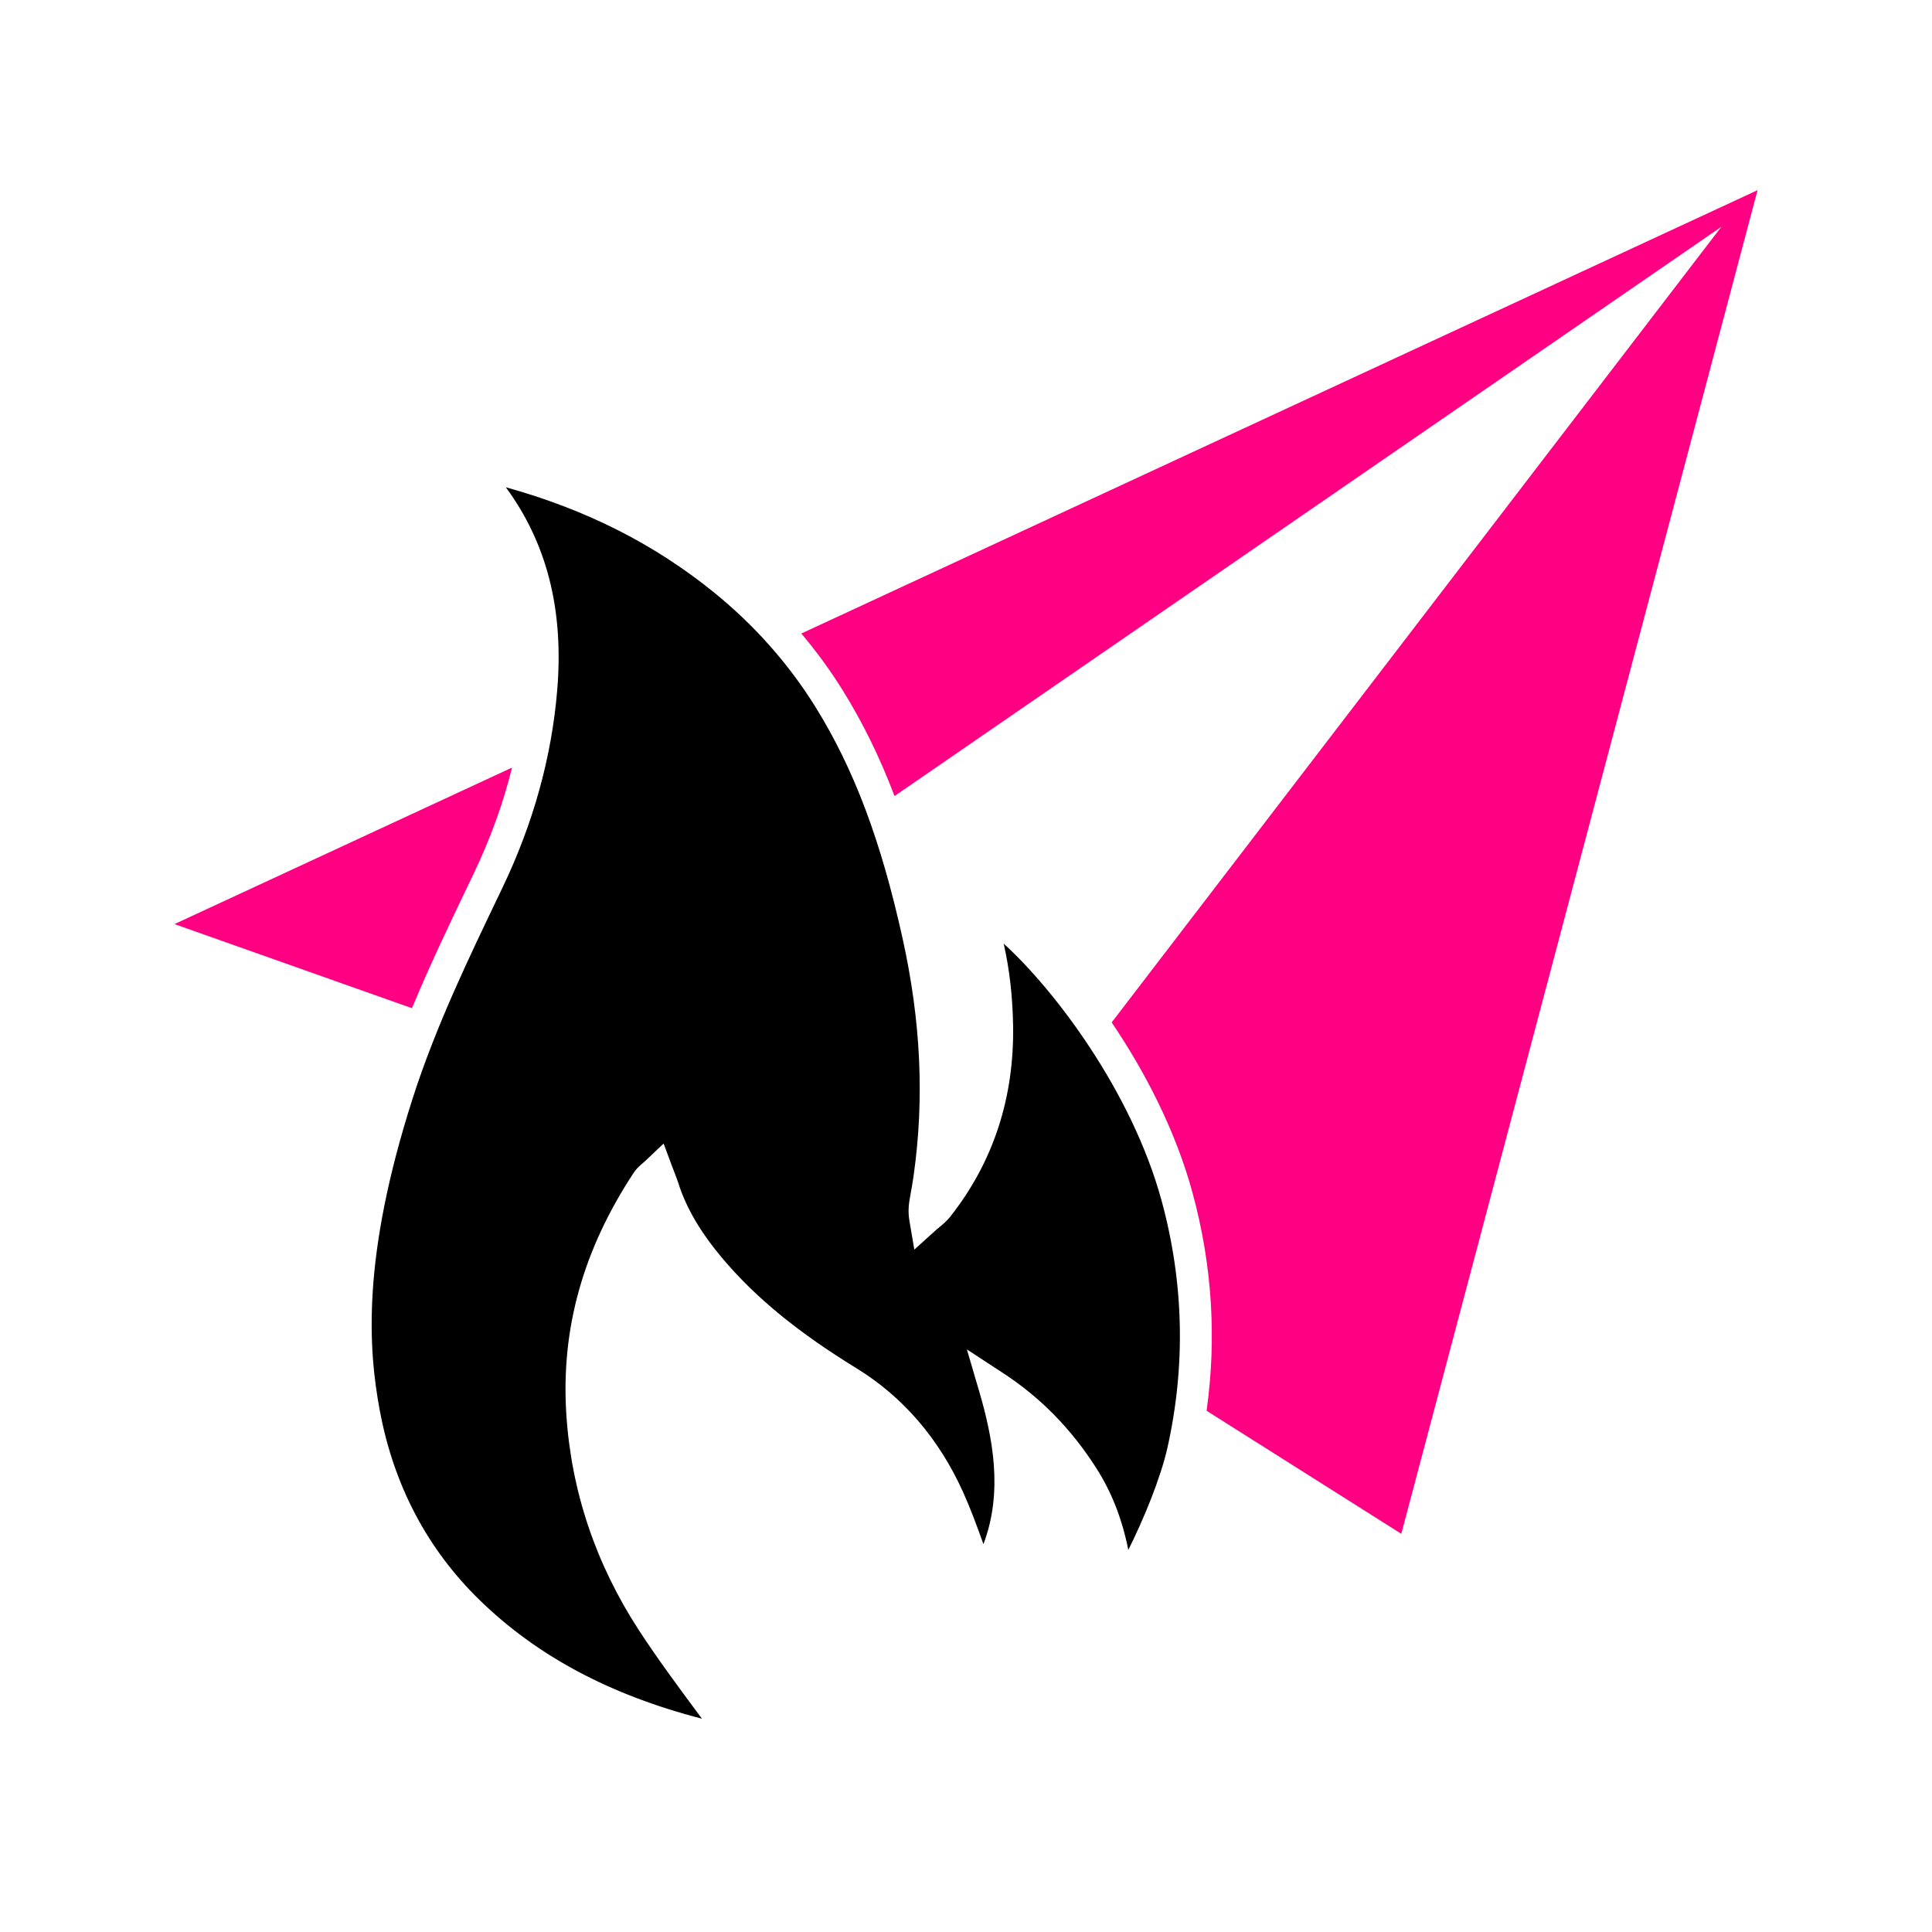
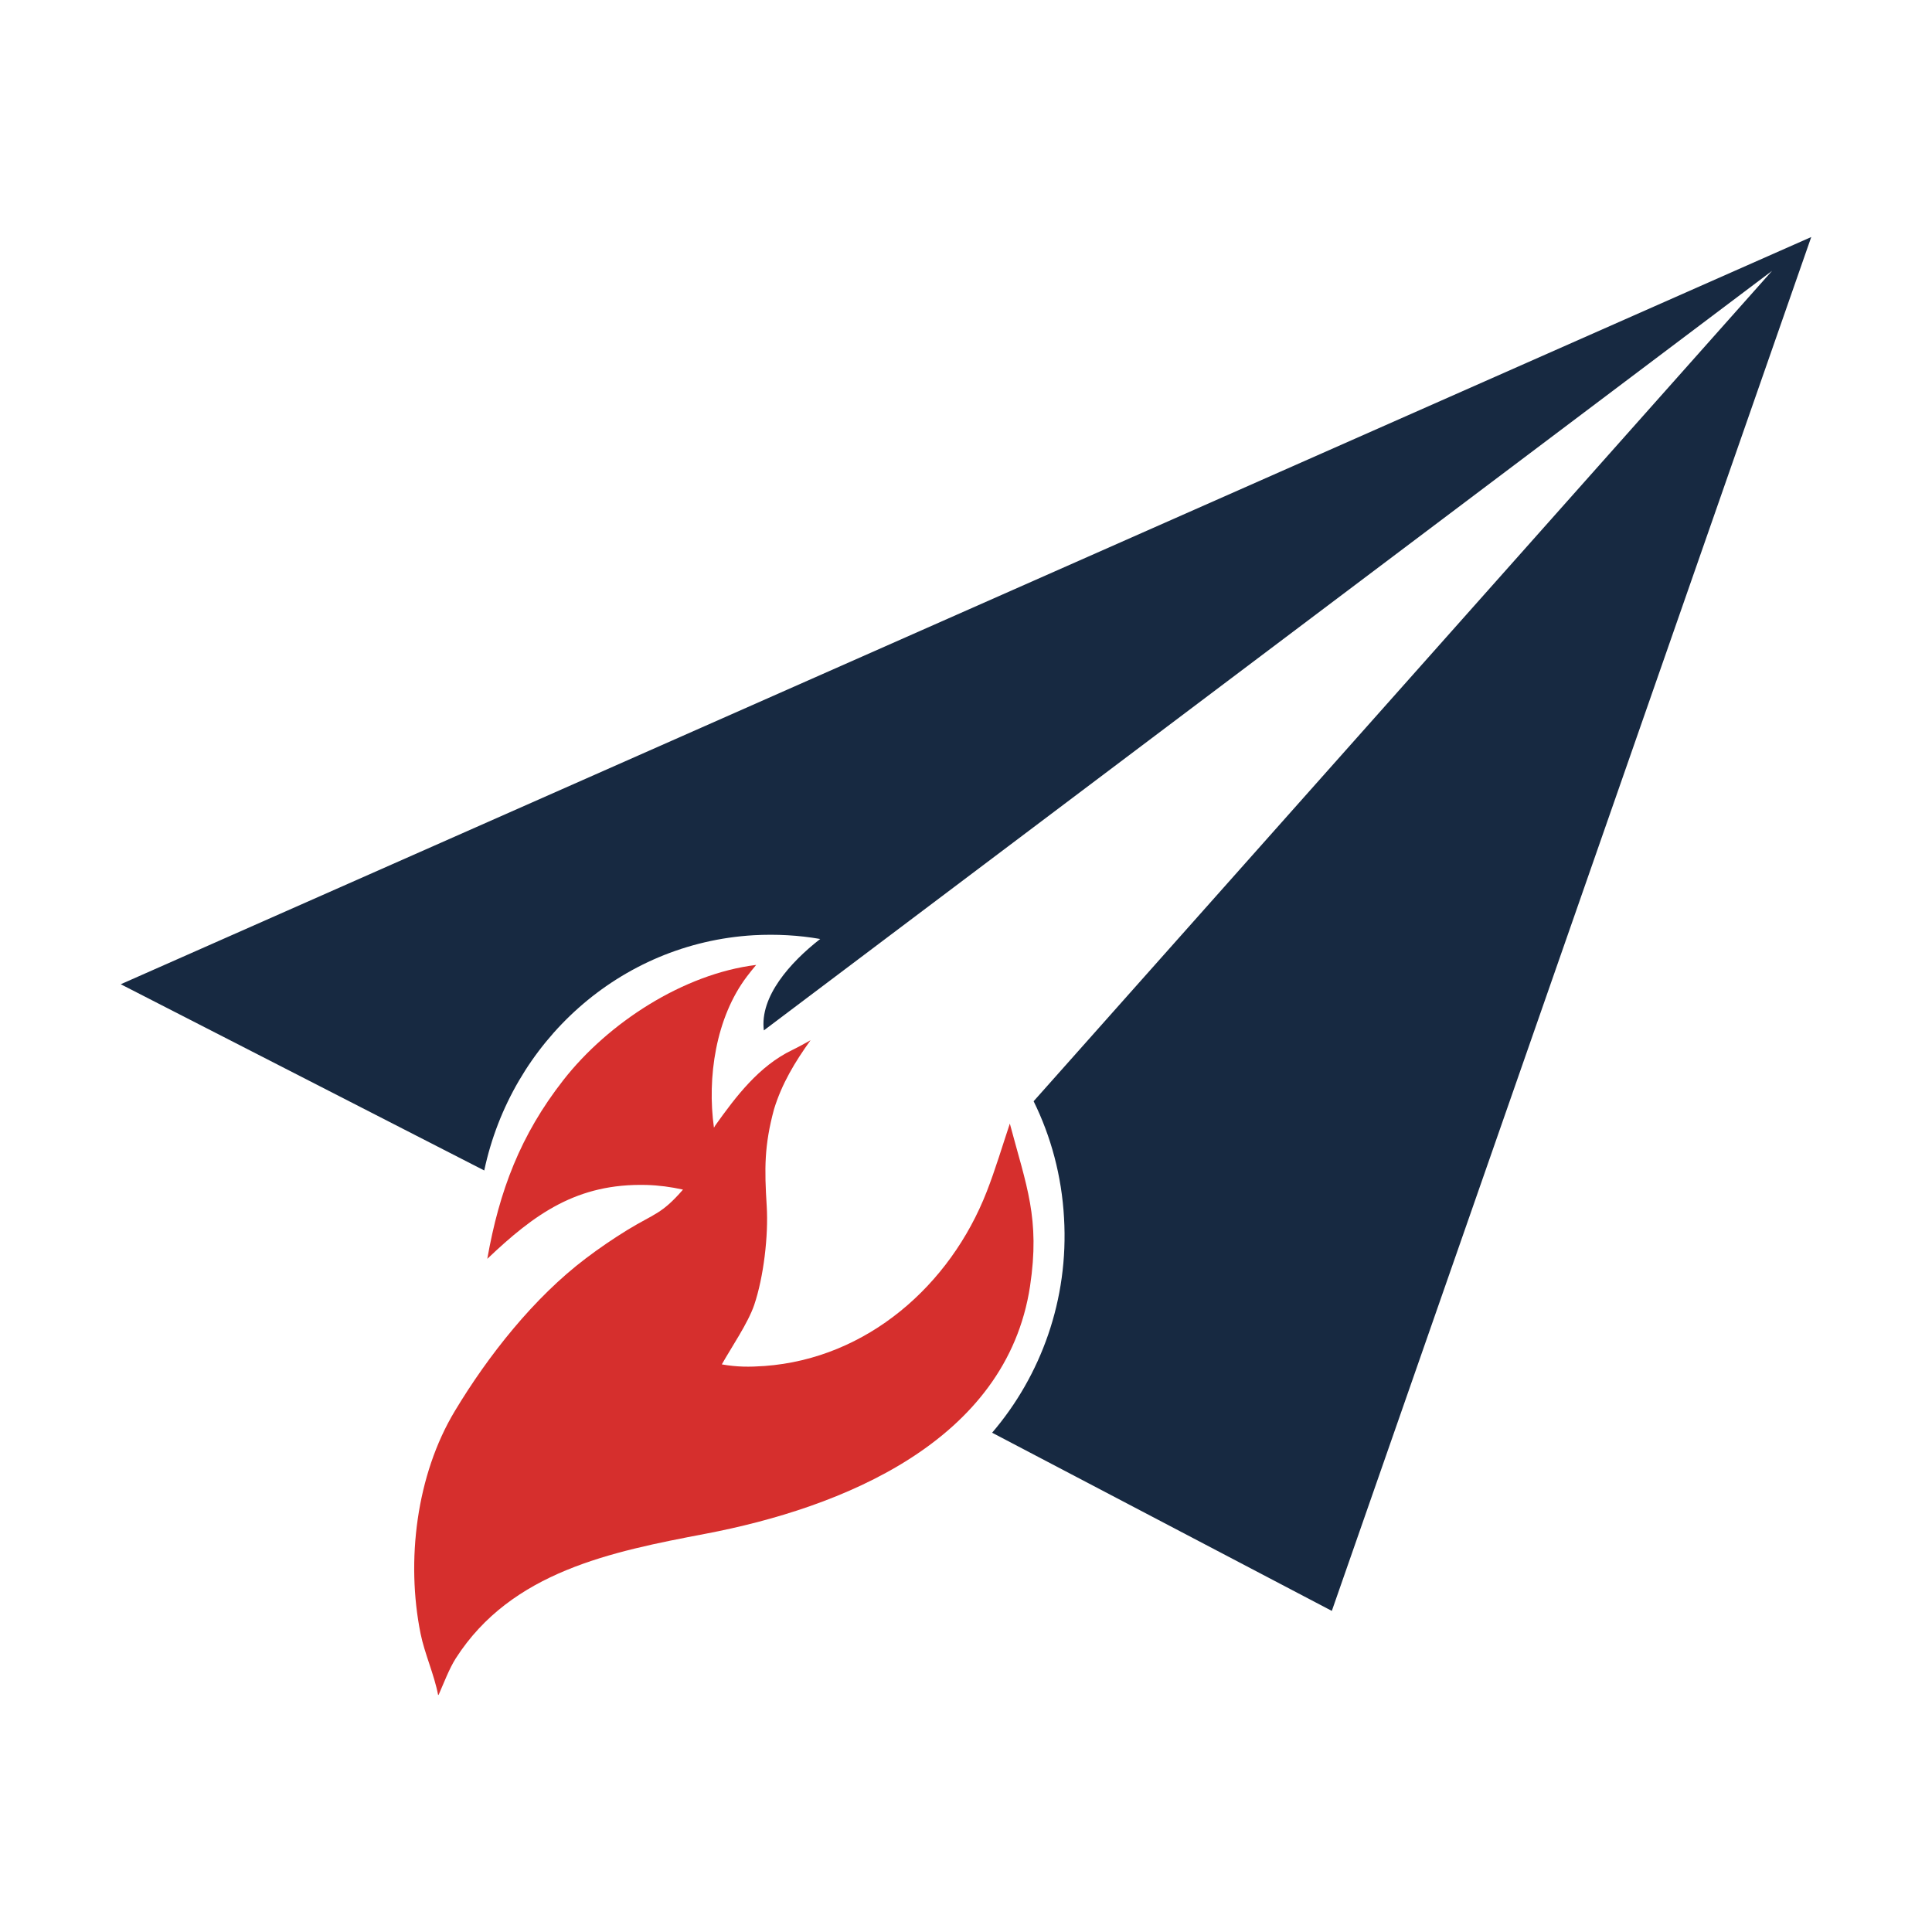
- <svg xmlns="http://www.w3.org/2000/svg" id="Layer_3" viewBox="0 0 526 526">
+ <svg xmlns="http://www.w3.org/2000/svg" id="Layer_1" version="1.1" viewBox="0 0 1080 1080">
  <defs>
    <style>
- 			.cls-1 {
- 				fill: #ff0083;
- 			}
- 			.cls-2 {
- 				fill: currentColor;
- 			}
- 		</style>
+       .st0 {
+         fill: #172941;
+       }
+ 
+       .st1 {
+         fill: #d62f2d;
+       }
+     </style>
  </defs>
-   <path class="cls-2" d="M273.27,256.96c1.57,6.92,2.41,14.24,2.55,22.14.35,19.8-5.42,37.35-17.12,52.16-.93,1.18-1.99,2.05-2.92,2.82-.33.27-.66.54-.97.82l-5.88,5.31-1.33-7.81c-.49-2.88-.1-5.05.22-6.8l.05-.29c.36-1.99.65-3.65.88-5.32,2.95-20.9,1.96-42.01-3.02-64.52-5.9-26.68-13.22-46.11-23.73-63.02-7.3-11.74-16.6-22.23-27.65-31.19-16.22-13.15-34.81-22.55-56.65-28.6.41.54.81,1.09,1.2,1.65,10.34,14.94,14.53,32.41,12.82,53.42-1.49,18.27-6.51,36.43-14.94,53.99l-.59,1.24c-8.66,18.04-17.62,36.69-23.83,56.05-13.92,43.4-12.09,68.26-8.95,85.07,3.81,20.36,12.95,37.7,27.17,51.55,15.65,15.24,35.48,25.83,60.53,32.3-.32-.43-.63-.86-.95-1.28-5.46-7.36-11.1-14.97-16.2-22.79-11.83-18.17-18.48-38.04-19.79-59.06-1.43-23.15,4.58-44.59,18.4-65.57.71-1.08,1.59-1.83,2.36-2.5.3-.25.62-.53.97-.86l4.77-4.53,2.3,6.16c.25.65.46,1.22.66,1.73.39,1.02.73,1.9,1.03,2.82,2.23,7,6.19,13.69,12.47,21.06,8.87,10.41,20.31,19.74,36.01,29.38,12.69,7.79,22.47,19.14,29.07,33.75,2.07,4.59,3.78,9.26,5.54,14.17,5.39-14.27,2.57-28.88-1.18-41.68l-3.33-11.35,9.89,6.47c10.15,6.64,18.41,15.05,25.26,25.72,4.21,6.56,7.09,13.85,8.8,22.4,4.1-8.14,8.81-19.59,10.64-27.75,5.02-22.4,4.49-45.03-1.56-67.26-8.16-29.97-29.36-57.65-42.98-70.02Z" />
-   <path class="cls-1" d="M128.92,237.94c4.56-9.51,8.07-19.19,10.49-28.96l-91.91,42.61,64.66,22.9c5.01-12.08,10.65-23.82,16.17-35.31l.59-1.24Z" />
-   <path class="cls-1" d="M478.5,51.78l-260.34,120.7c4.11,4.87,7.88,10,11.23,15.39,5.48,8.81,10.12,18.23,14.15,28.86L468.65,61.75l-165.99,216.61c9.11,13.46,17.43,29.55,22,46.33,5.35,19.63,6.62,39.56,3.84,59.4l53.01,33.5L478.5,51.78Z" />
+   <path class="st0" d="M67.5,550.2l203.2,104.1c15.2-71.7,75.5-127.1,150.6-131.5,12.7-.7,25.2,0,37.2,2.1-16.7,13-33.9,32.2-31.5,51.1L990.6,151.4l-412.8,464.2c9.7,19.7,15.7,41.7,17,65.2,2.7,45.7-12.9,88.2-40.2,120.1l189.9,99.6L1012.5,132.5,67.5,550.2Z" />
+   <path class="st1" d="M244.9,947.5c-2.1-11.2-7.6-23.3-9.8-34.3-8.2-40.6-2.4-88.7,19.2-124.5,18.7-31.1,44.3-63.4,73.1-85.2,7.5-5.7,15.3-11,23.4-16,15.1-9.2,19-8.7,31-22.5-6.7-1.5-13.5-2.4-20.4-2.6-38.8-1-62.5,16.1-89,41.3,6.7-38,18.5-69.2,42.5-99.9,25-32,67.1-59.4,107.8-64.4-1.8,2.1-3.5,4.3-5.2,6.5-17.4,23-22.3,56.5-18.4,84.5.2-.3.5-.9.7-1.2,11.6-16.3,24.5-33.3,43-42.2,3.5-1.7,6.9-3.6,10.3-5.5-8.7,12.1-16,24.2-20.4,38.5-5.5,20.3-5.4,33.4-4.1,54.2,1,16.6-1.7,39.6-7,55.3-3.5,10.2-12.7,23.6-18.1,33.2,8.6,1.5,15.4,1.5,23.9.9,57.3-4.2,103.8-45.1,124.2-97.5,4.8-12.3,8.7-25.4,12.9-38,9.3,35,17,52.9,11.3,90.9-13.2,86.9-105.2,123.9-181.5,138.4-52.5,10-108.4,21.1-139.5,69.6-3.7,5.8-6.8,14.1-9.6,20.4Z" />
</svg>
